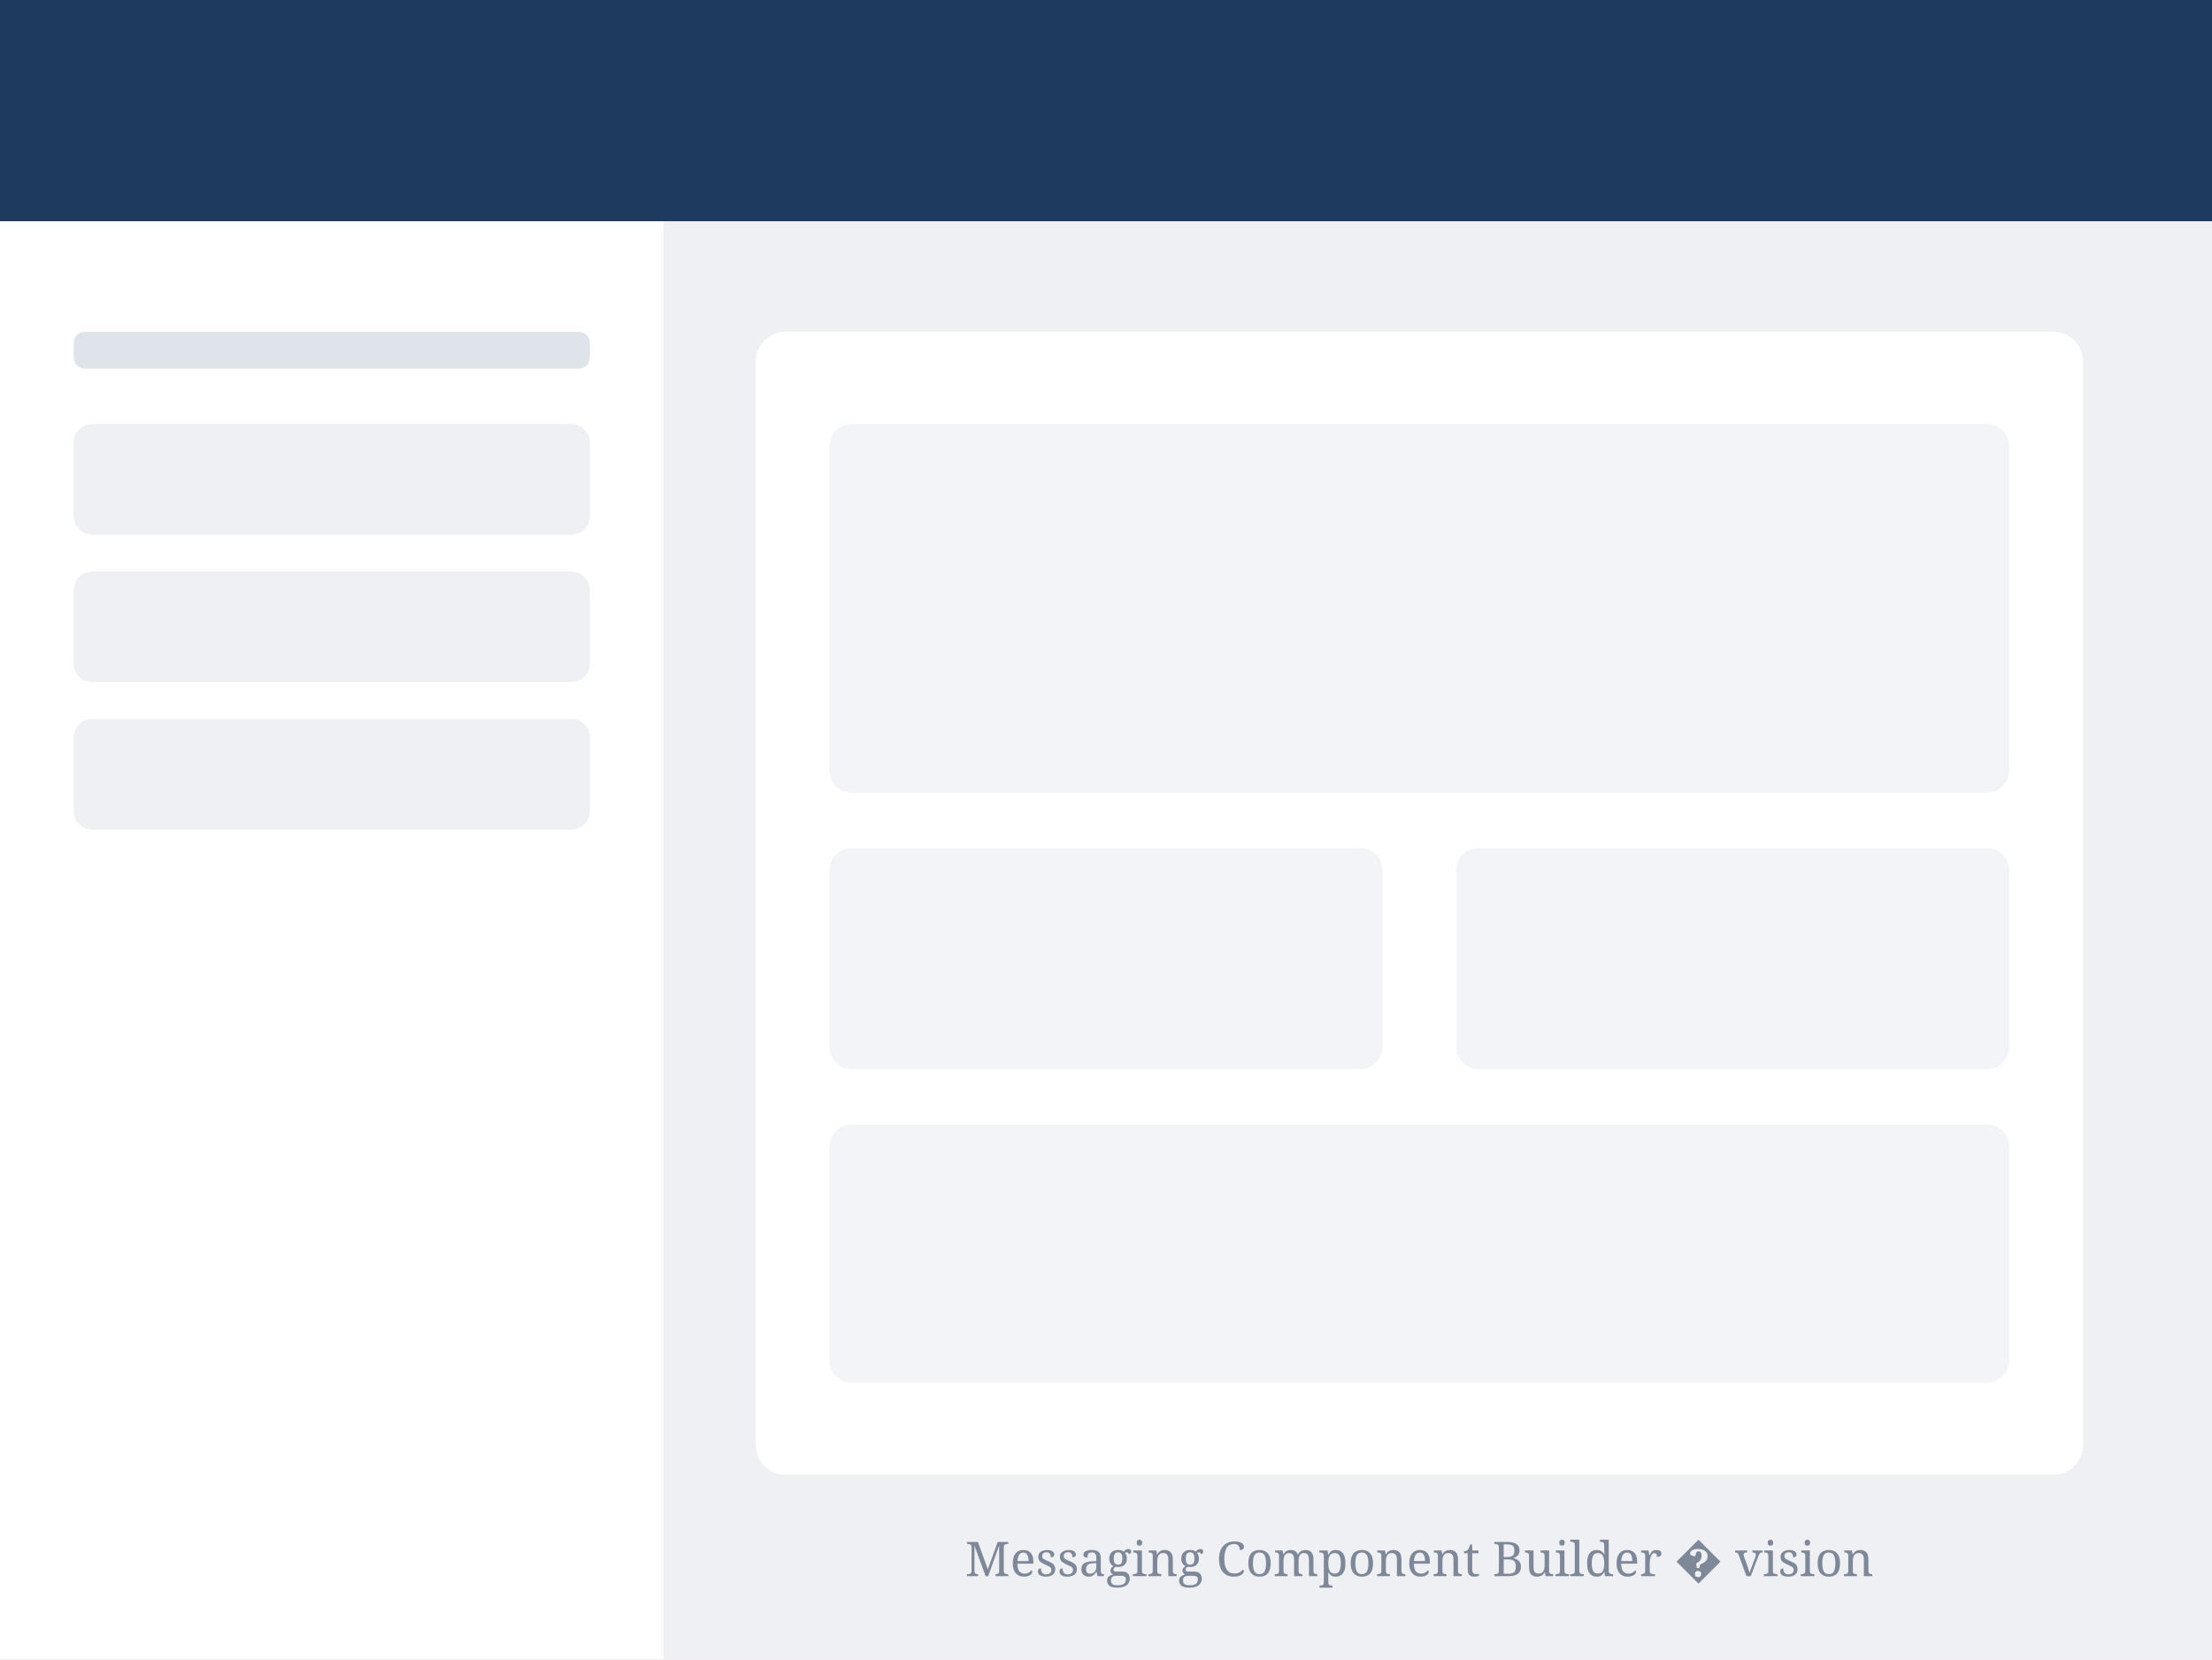
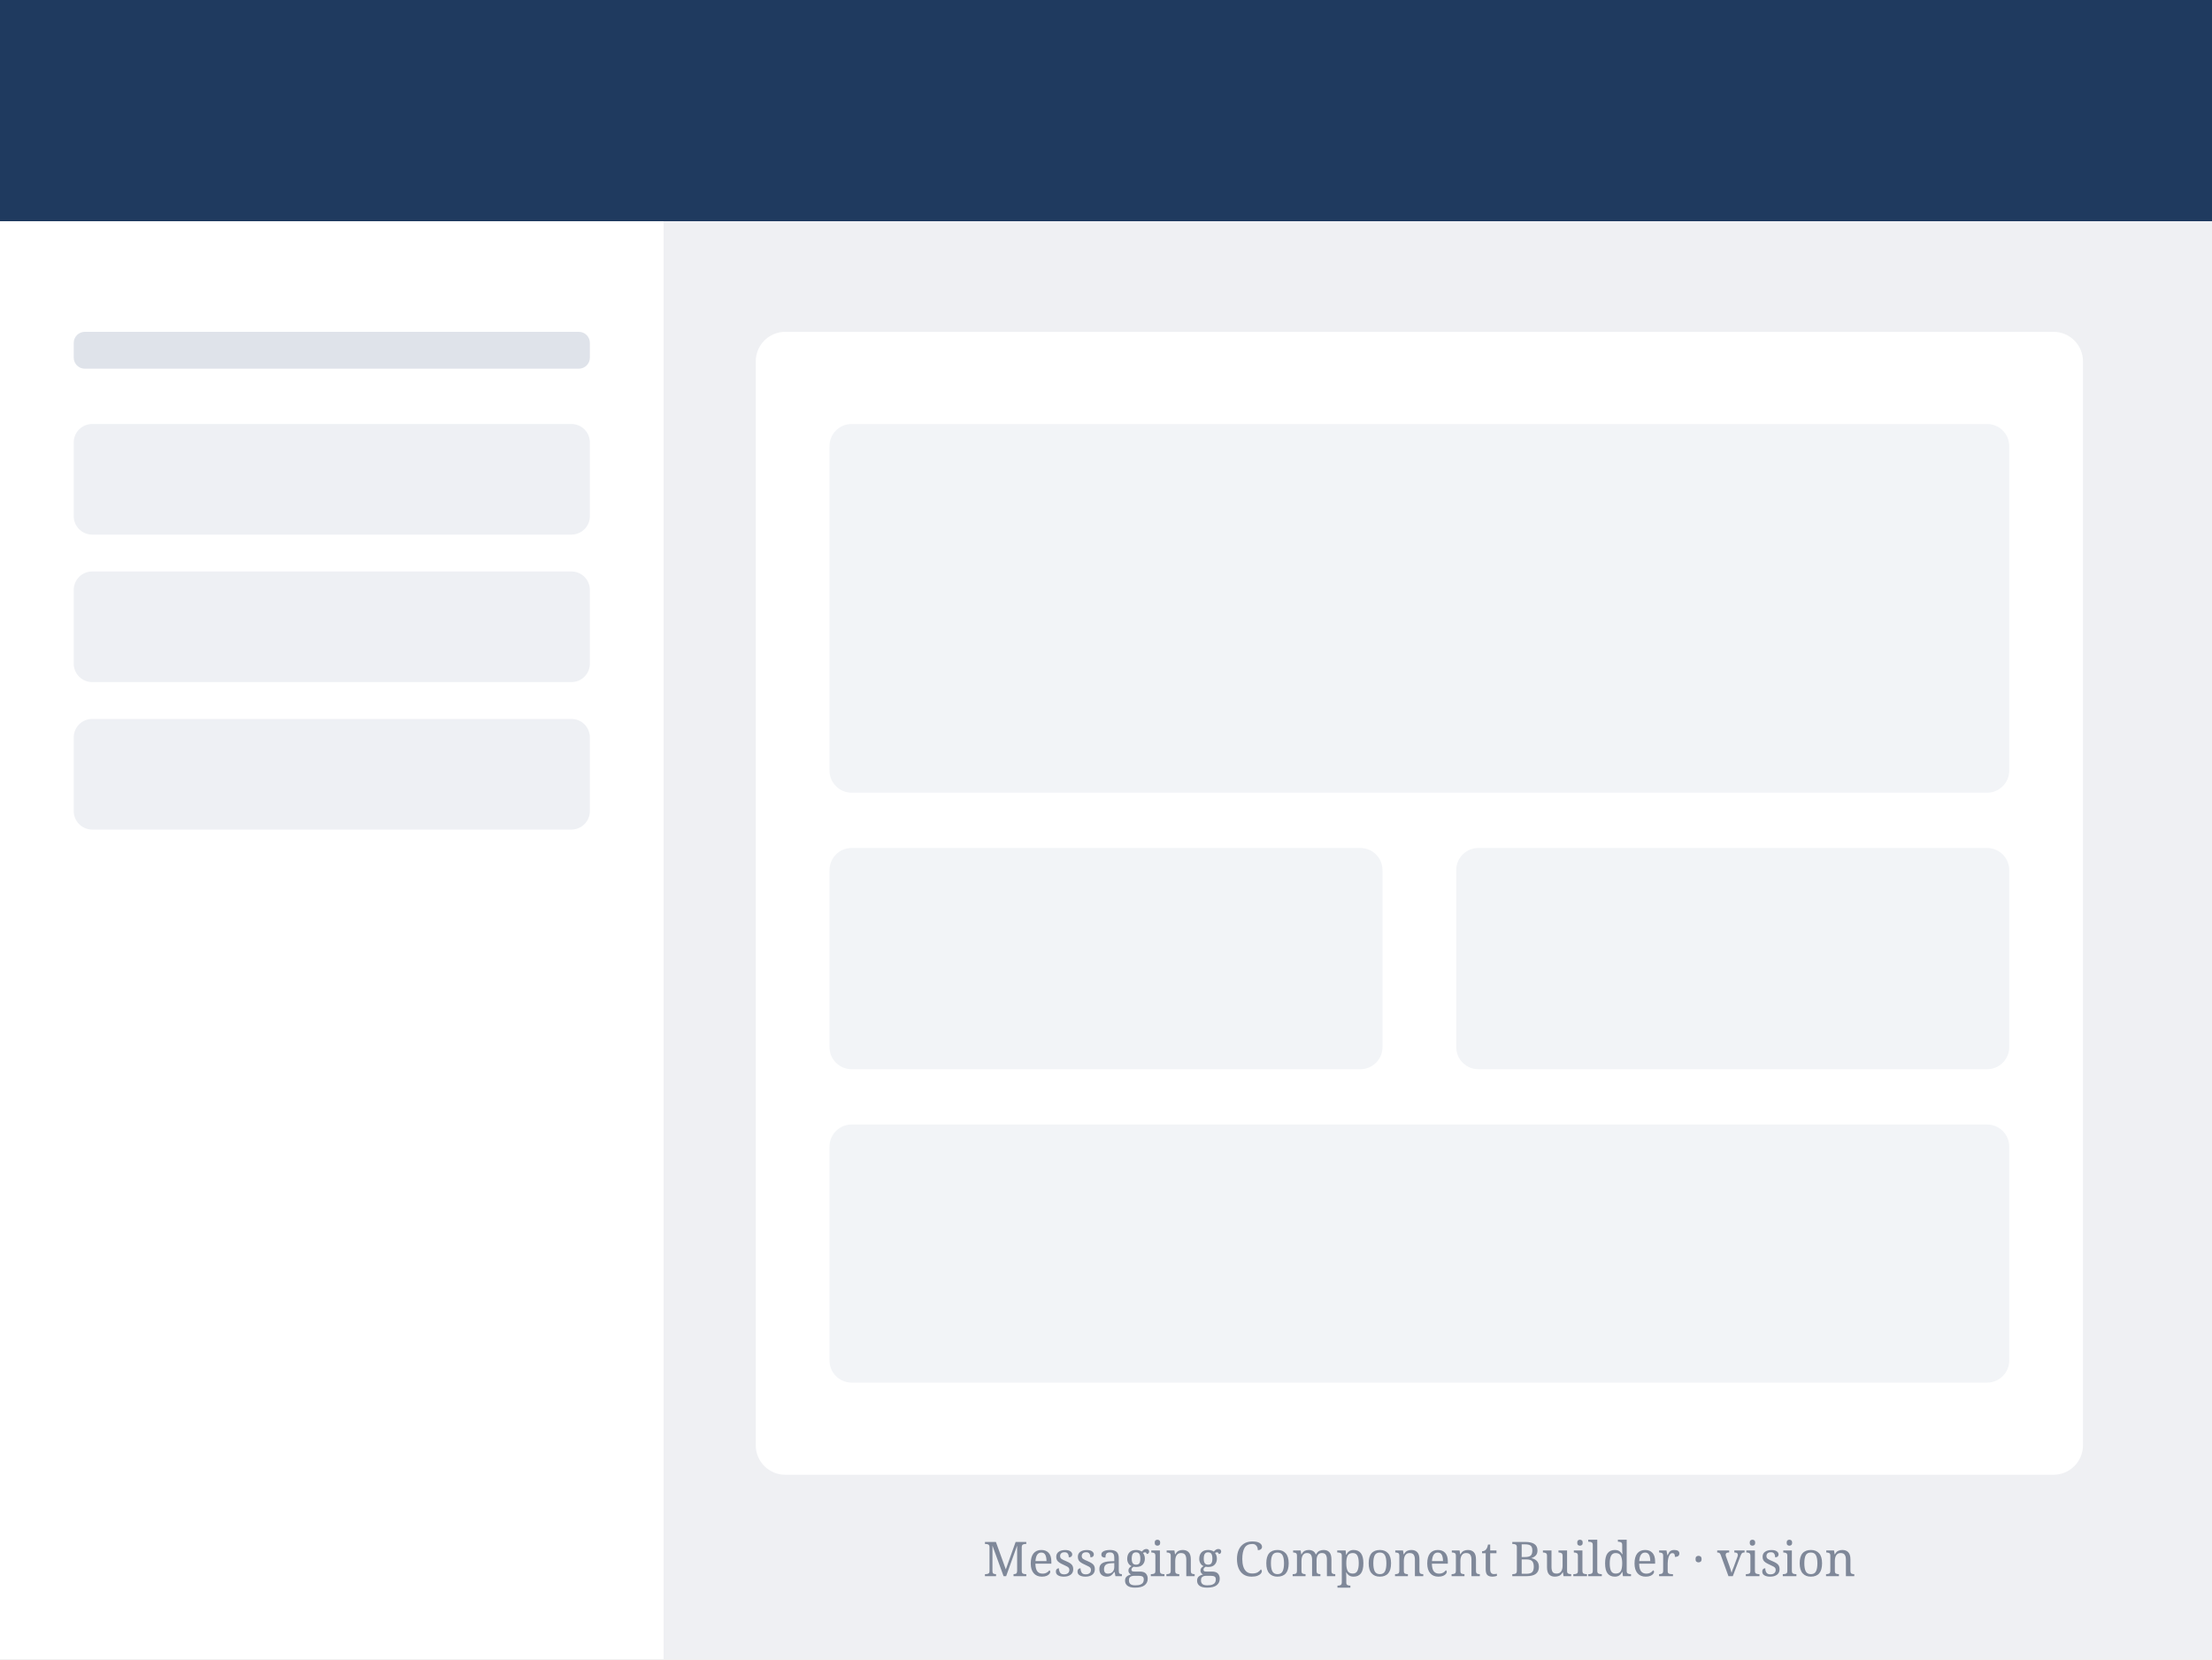
<svg xmlns="http://www.w3.org/2000/svg" width="1200" height="900" viewBox="0 0 1200 900" role="img" aria-label="Messaging Component Builder preview">
  <rect width="1200" height="900" fill="#eff0f3" />
  <rect x="0" y="0" width="360" height="900" fill="#ffffff" />
  <rect x="0" y="0" width="1200" height="120" fill="#1f3a5f" />
  <rect x="40" y="180" width="280" height="20" rx="6" fill="#dfe3ea" />
  <rect x="40" y="230" width="280" height="60" rx="10" fill="#eef0f4" />
  <rect x="40" y="310" width="280" height="60" rx="10" fill="#eef0f4" />
  <rect x="40" y="390" width="280" height="60" rx="10" fill="#eef0f4" />
  <rect x="410" y="180" width="720" height="620" rx="16" fill="#ffffff" />
  <rect x="450" y="230" width="640" height="200" rx="12" fill="#f2f4f7" />
  <rect x="450" y="460" width="300" height="120" rx="12" fill="#f2f4f7" />
  <rect x="790" y="460" width="300" height="120" rx="12" fill="#f2f4f7" />
  <rect x="450" y="610" width="640" height="140" rx="12" fill="#f2f4f7" />
-   <text x="770" y="855" font-family="Georgia, serif" font-size="26" fill="#7f8899" text-anchor="middle">Messaging Component Builder � vision</text>
+   <text x="770" y="855" font-family="Georgia, serif" font-size="26" fill="#7f8899" text-anchor="middle">Messaging Component Builder · vision</text>
</svg>
